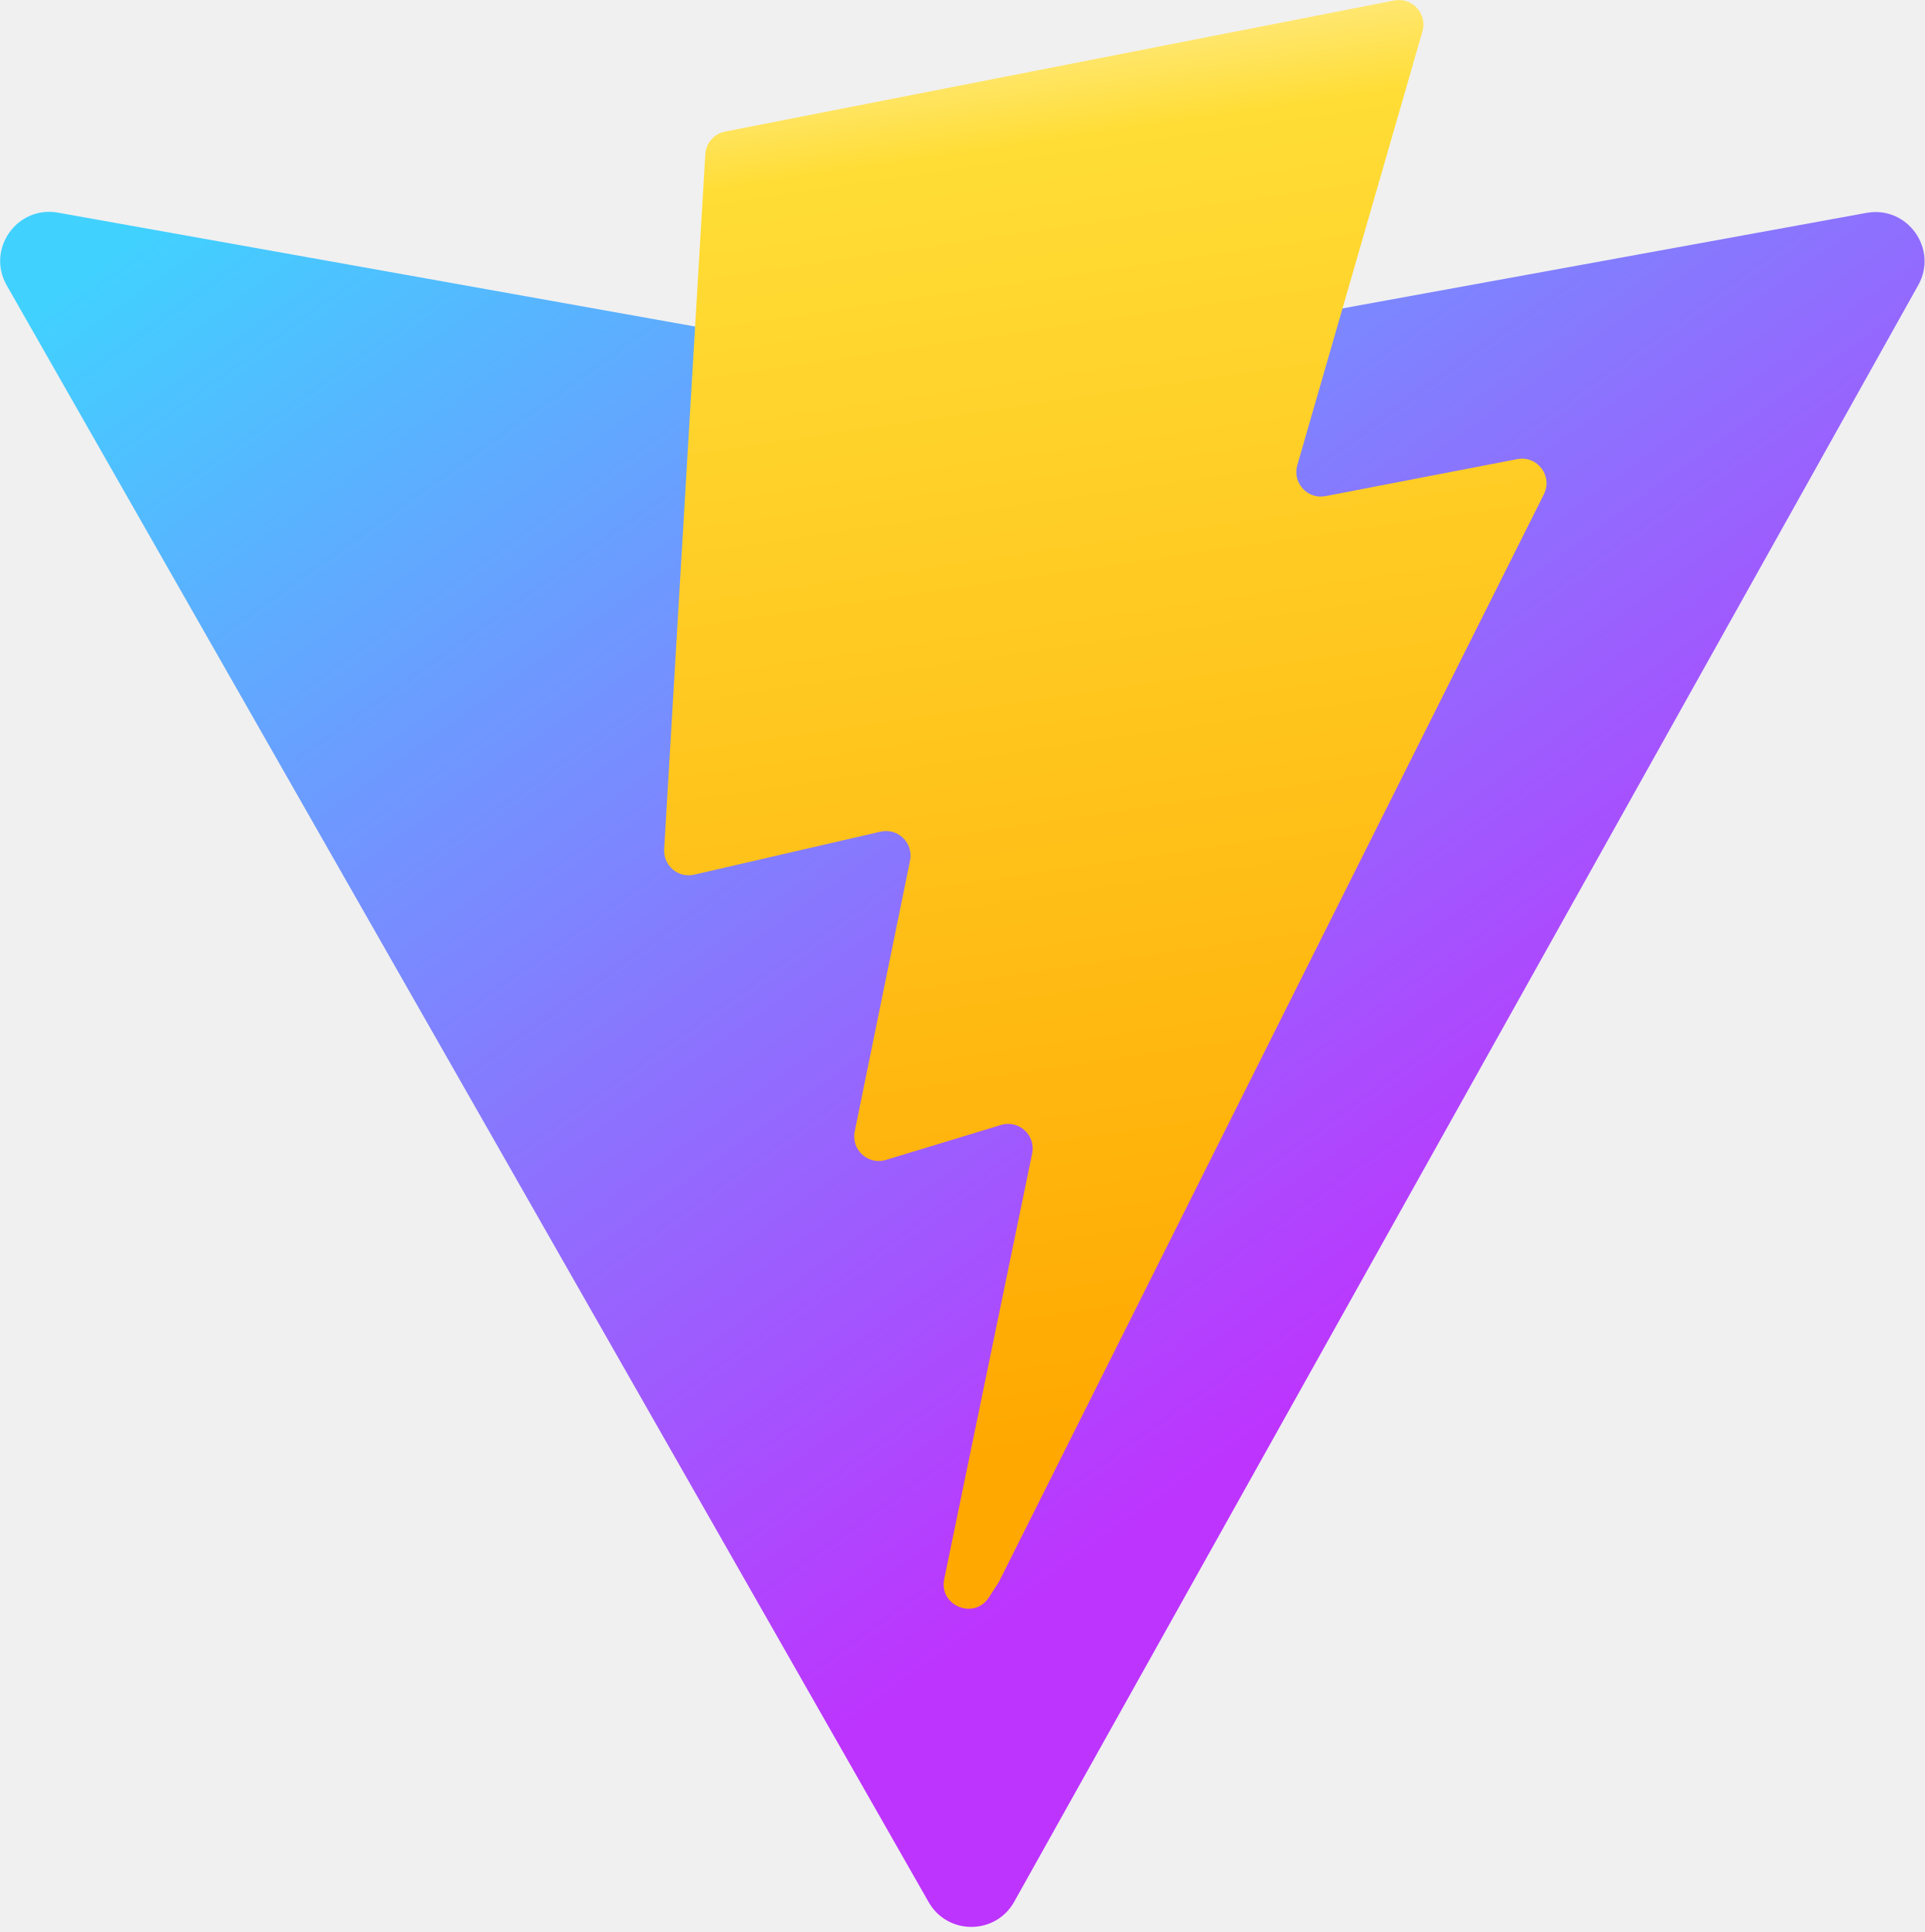
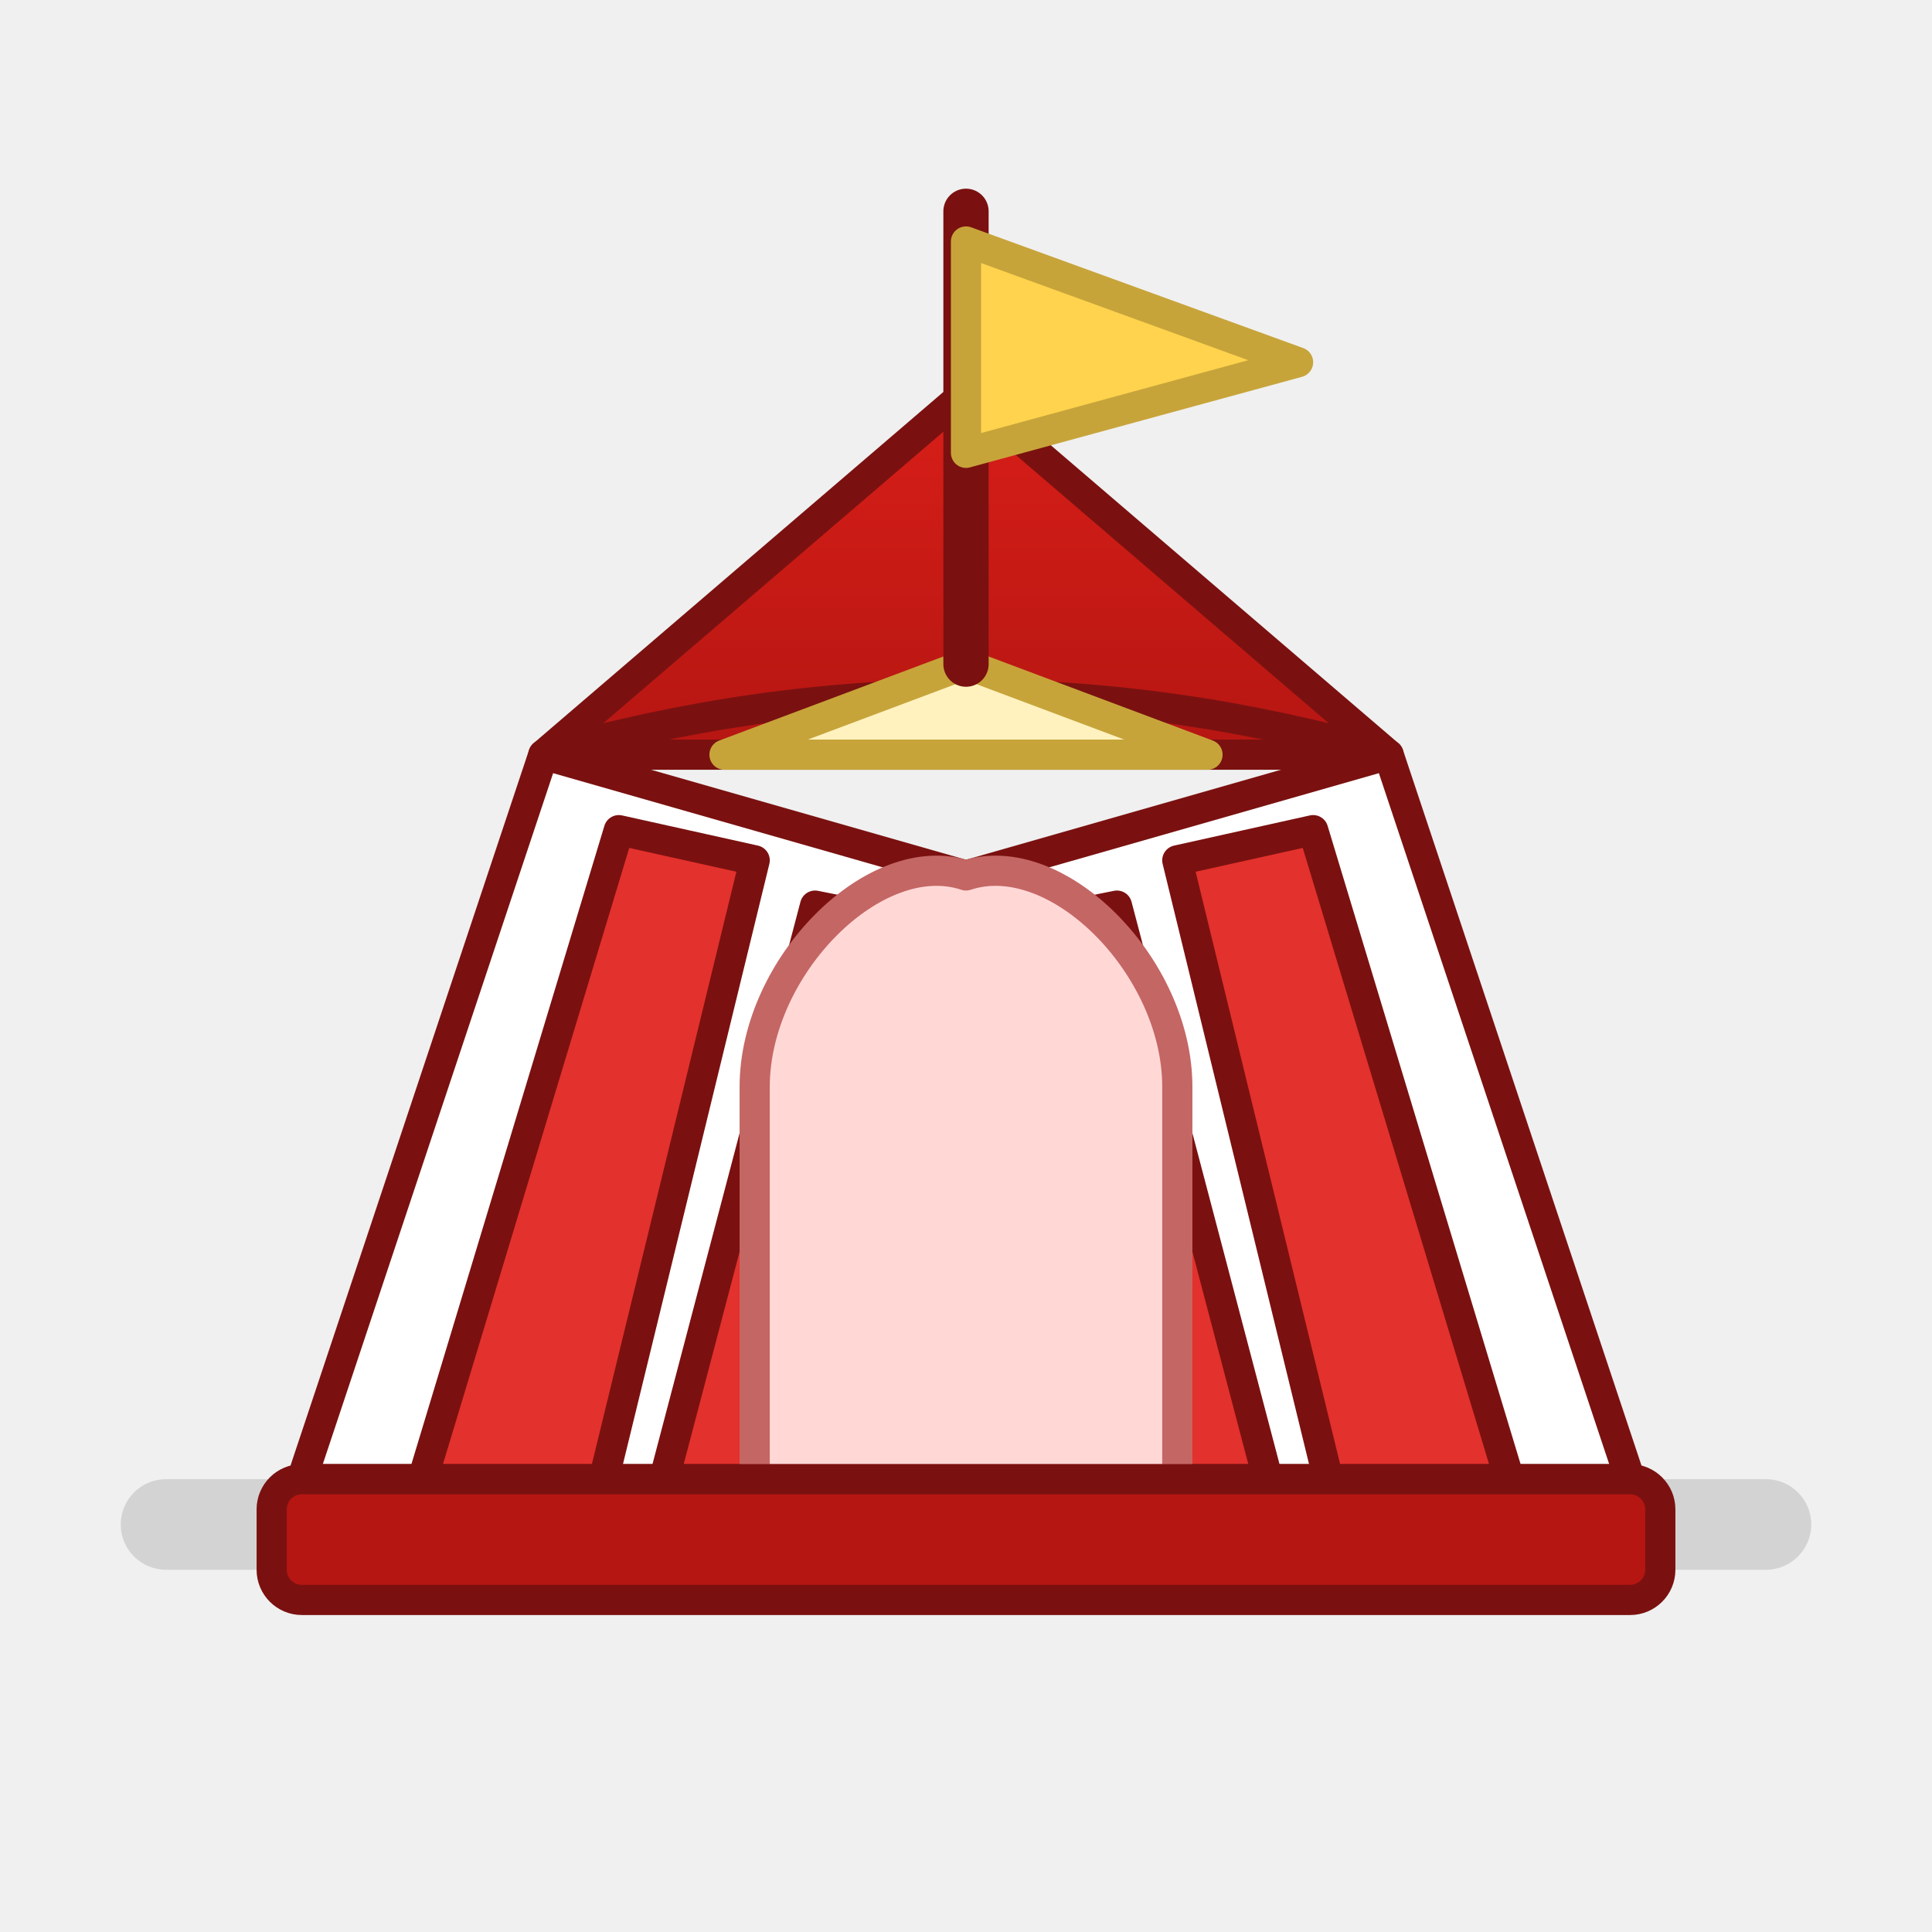
- <svg xmlns="http://www.w3.org/2000/svg" aria-hidden="true" role="img" class="iconify iconify--logos" width="31.88" height="32" preserveAspectRatio="xMidYMid meet" viewBox="0 0 256 257">
+ <svg xmlns="http://www.w3.org/2000/svg" width="128" height="128" viewBox="0 0 128 128" role="img" aria-labelledby="title">
  <defs>
-     <linearGradient id="IconifyId1813088fe1fbc01fb466" x1="-.828%" x2="57.636%" y1="7.652%" y2="78.411%">
-       <stop offset="0%" stop-color="#41D1FF" />
-       <stop offset="100%" stop-color="#BD34FE" />
-     </linearGradient>
-     <linearGradient id="IconifyId1813088fe1fbc01fb467" x1="43.376%" x2="50.316%" y1="2.242%" y2="89.03%">
-       <stop offset="0%" stop-color="#FFEA83" />
-       <stop offset="8.333%" stop-color="#FFDD35" />
-       <stop offset="100%" stop-color="#FFA800" />
+     <linearGradient id="roofShade" x1="0" x2="0" y1="0" y2="1">
+       <stop offset="0" stop-color="#d91e18" />
+       <stop offset="1" stop-color="#b51612" />
    </linearGradient>
  </defs>
-   <path fill="url(#IconifyId1813088fe1fbc01fb466)" d="M255.153 37.938L134.897 252.976c-2.483 4.44-8.862 4.466-11.382.048L.875 37.958c-2.746-4.814 1.371-10.646 6.827-9.67l120.385 21.517a6.537 6.537 0 0 0 2.322-.004l117.867-21.483c5.438-.991 9.574 4.796 6.877 9.62Z" />
-   <path fill="url(#IconifyId1813088fe1fbc01fb467)" d="M185.432.063L96.44 17.501a3.268 3.268 0 0 0-2.634 3.014l-5.474 92.456a3.268 3.268 0 0 0 3.997 3.378l24.777-5.718c2.318-.535 4.413 1.507 3.936 3.838l-7.361 36.047c-.495 2.426 1.782 4.5 4.151 3.78l15.304-4.649c2.372-.72 4.652 1.36 4.15 3.788l-11.698 56.621c-.732 3.542 3.979 5.473 5.943 2.437l1.313-2.028l72.516-144.72c1.215-2.423-.88-5.186-3.54-4.672l-25.505 4.922c-2.396.462-4.435-1.77-3.759-4.114l16.646-57.705c.677-2.35-1.37-4.583-3.769-4.113Z" />
+   <rect x="8" y="98" width="112" height="6" rx="3" fill="#2e2e2e" opacity=".15" />
+   <g stroke="#7a1110" stroke-width="2" stroke-linejoin="round">
+     <path d="M20 98 L36 50 L64 58 L64 98 Z" fill="#ffffff" />
+     <path d="M108 98 L92 50 L64 58 L64 98 Z" fill="#ffffff" />
+     <path d="M28 98 L41 55 L50 57 L40 98 Z" fill="#e3312d" />
+     <path d="M44 98 L54 60 L64 62 L64 98 Z" fill="#e3312d" />
+     <path d="M100 98 L87 55 L78 57 L88 98 Z" fill="#e3312d" />
+     <path d="M84 98 L74 60 L64 62 L64 98 Z" fill="#e3312d" />
+     <path d="M64 58 C58 56, 50 64, 50 72 V98 H78 V72 C78 64, 70 56, 64 58 Z" fill="#ffd8d6" stroke="#c46664" />
+   </g>
+   <g stroke="#7a1110" stroke-width="2" stroke-linejoin="round">
+     <path d="M36 50 L64 26 L92 50 Z" fill="url(#roofShade)" />
+     <path d="M36 50 Q64 42 92 50" fill="none" />
+   </g>
+   <path d="M48 50 L64 44 L80 50 Z" fill="#fff2bf" stroke="#c7a43a" stroke-width="2" stroke-linejoin="round" />
+   <g>
+     <path d="M64 14 V44" stroke="#7a1110" stroke-width="3" stroke-linecap="round" />
+     <path d="M64 16 L64 30 L86 24 Z" fill="#ffd34d" stroke="#c7a43a" stroke-width="2" stroke-linejoin="round" />
+   </g>
+   <rect x="18" y="98" width="92" height="8" rx="2" fill="#b51612" stroke="#7a1110" stroke-width="2" />
</svg>
